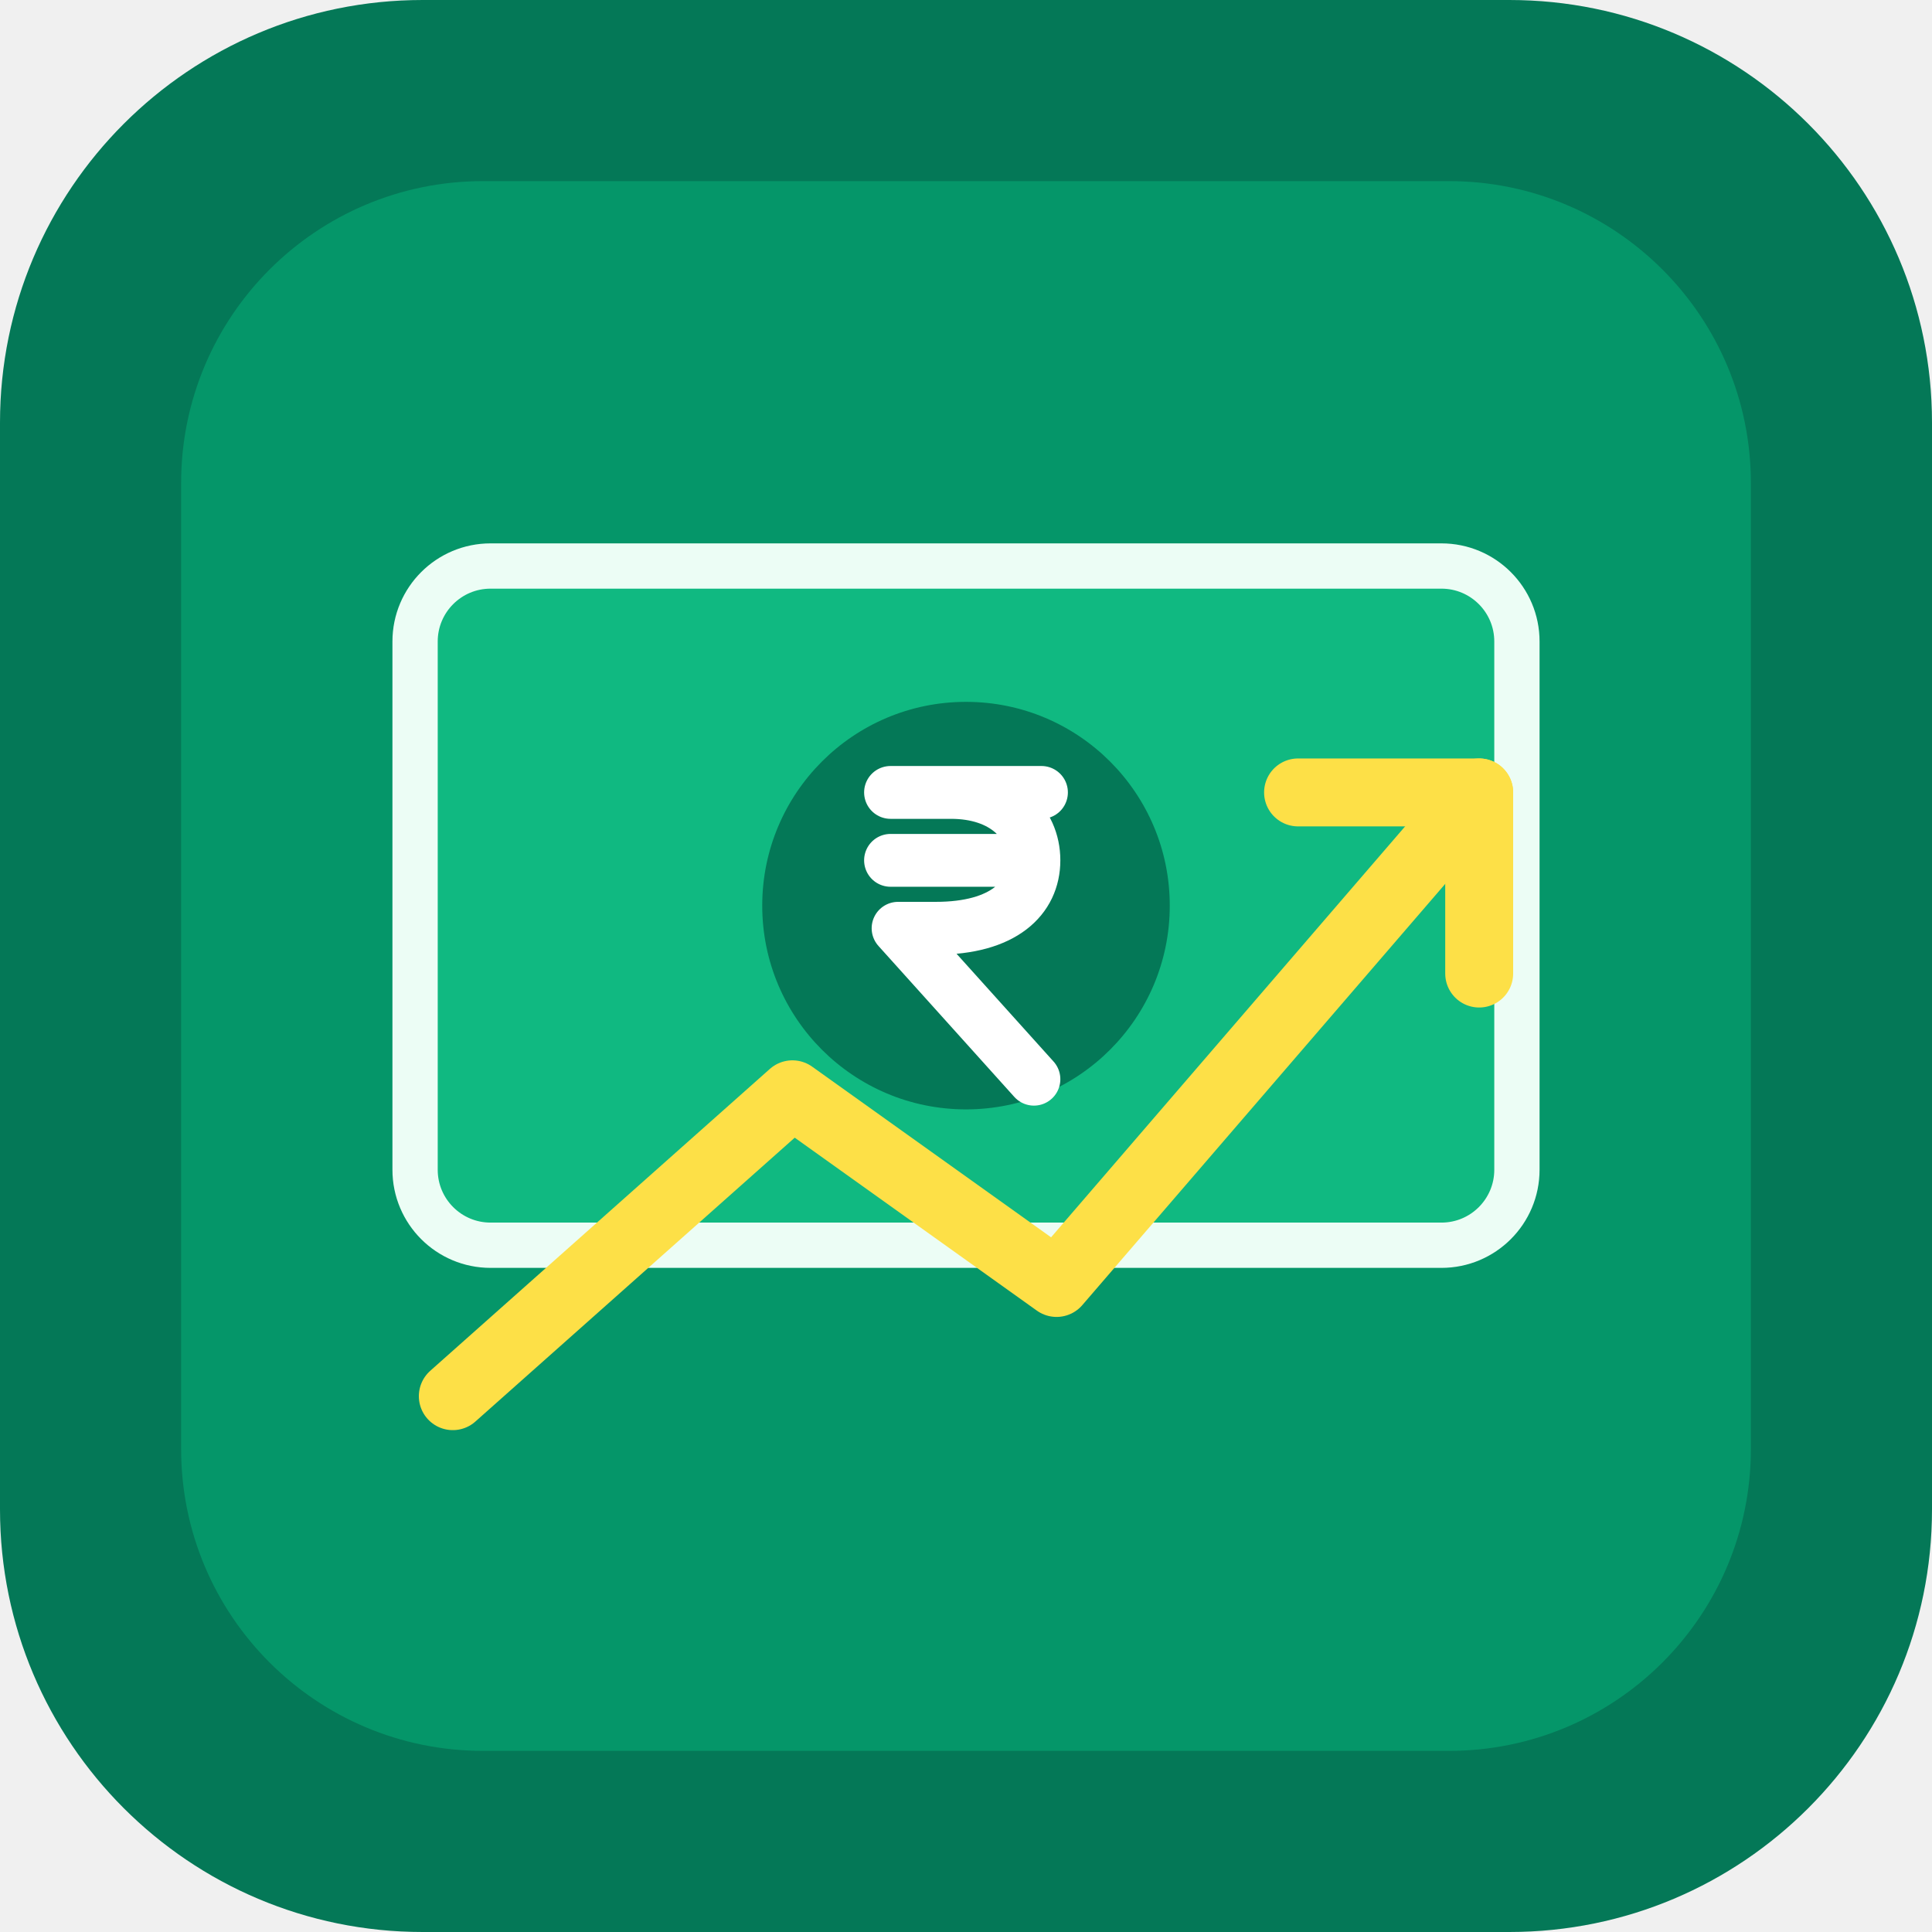
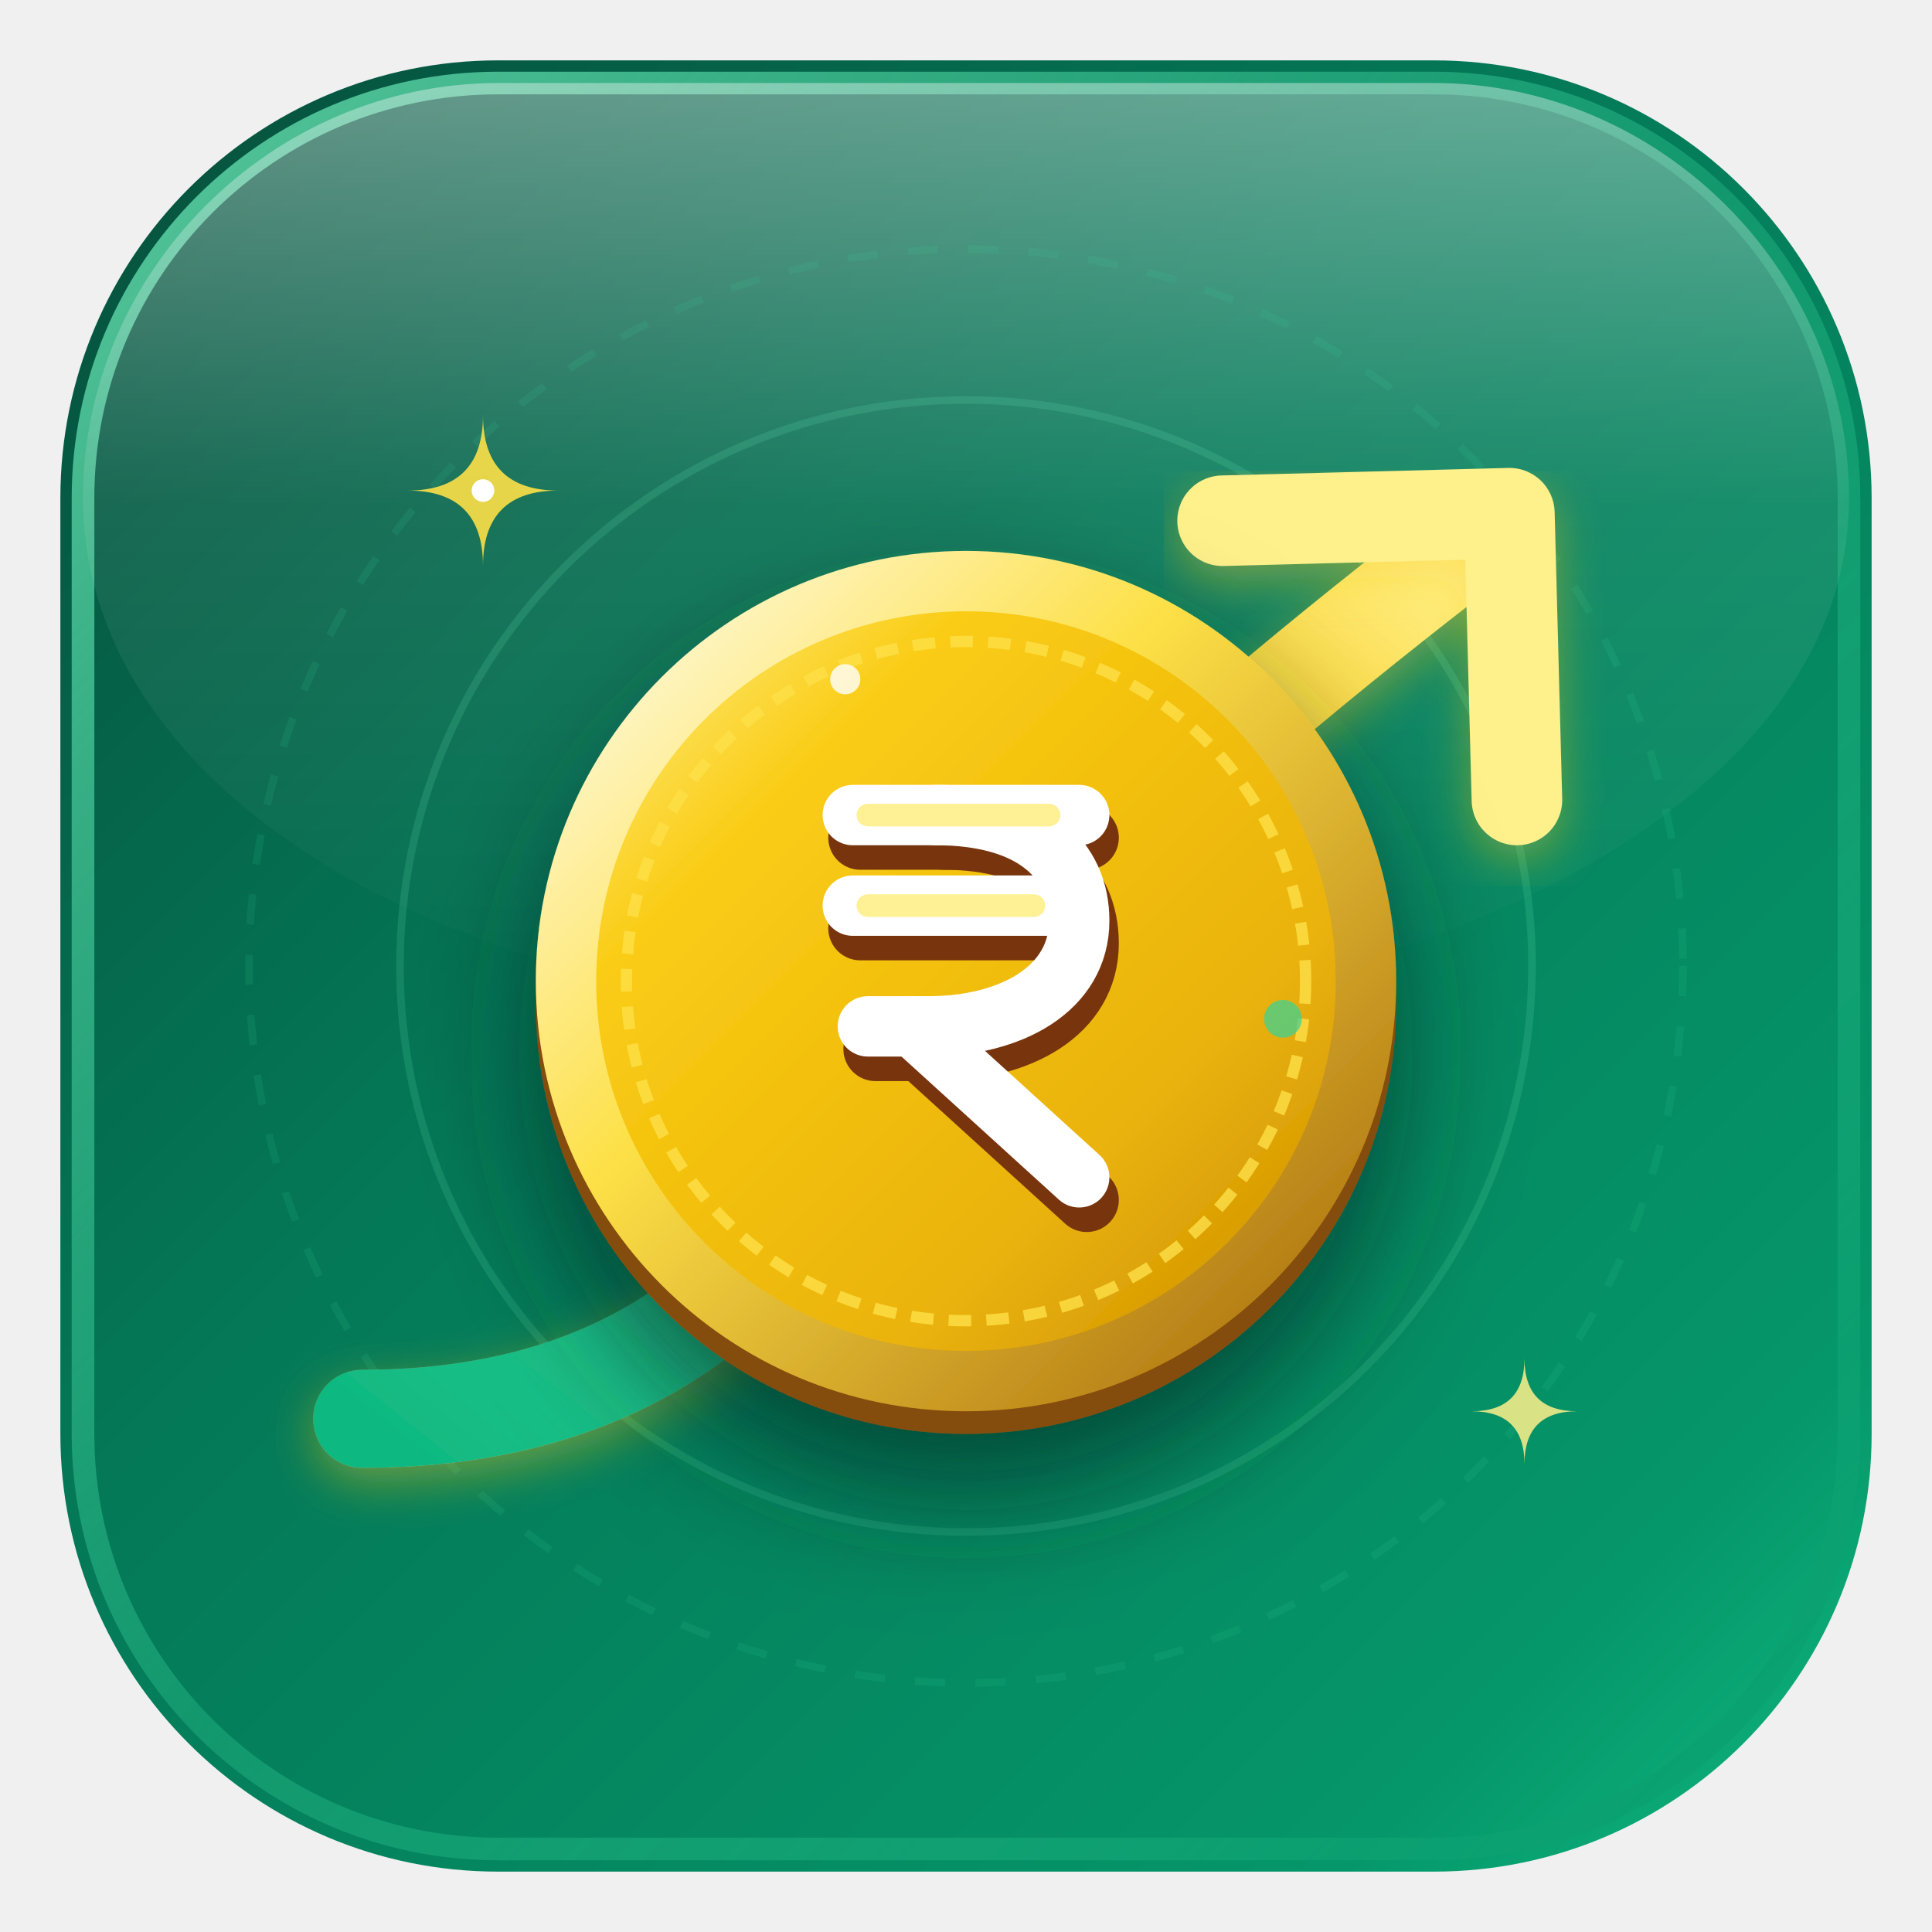
<svg xmlns="http://www.w3.org/2000/svg" viewBox="0 0 512 512" fill="none">
-   <rect width="512" height="512" rx="112" fill="#047857" />
-   <rect x="48" y="48" width="416" height="416" rx="80" fill="#059669" />
-   <rect x="110" y="150" width="292" height="180" rx="20" fill="#10B981" stroke="#ECFDF5" stroke-width="12" />
-   <circle cx="256" cy="240" r="54" fill="#047857" />
-   <path d="M236 210H276M236 228H272M252 210C266 210 274 218 274 228C274 238 266 246 248 246H238L274 286" stroke="#FFFFFF" stroke-width="14" stroke-linecap="round" stroke-linejoin="round" />
-   <path d="M120 370L210 290L280 340L392 210" stroke="#FDE047" stroke-width="18" stroke-linecap="round" stroke-linejoin="round" />
-   <path d="M344 210H392V258" stroke="#FDE047" stroke-width="18" stroke-linecap="round" stroke-linejoin="round" />
+   <defs>
+     <linearGradient id="bgGrad" x1="0%" y1="0%" x2="100%" y2="100%">
+       <stop offset="0%" stop-color="#064E3B" />
+       <stop offset="40%" stop-color="#047857" />
+       <stop offset="85%" stop-color="#059669" />
+       <stop offset="100%" stop-color="#10B981" />
+     </linearGradient>
+     <linearGradient id="glossGrad" x1="0%" y1="0%" x2="0%" y2="100%">
+       <stop offset="0%" stop-color="#FFFFFF" stop-opacity="0.38" />
+       <stop offset="45%" stop-color="#FFFFFF" stop-opacity="0.08" />
+       <stop offset="100%" stop-color="#FFFFFF" stop-opacity="0" />
+     </linearGradient>
+     <linearGradient id="goldCoinGrad" x1="0%" y1="0%" x2="100%" y2="100%">
+       <stop offset="0%" stop-color="#FEF08A" />
+       <stop offset="25%" stop-color="#FACC15" />
+       <stop offset="70%" stop-color="#EAB308" />
+       <stop offset="100%" stop-color="#CA8A04" />
+     </linearGradient>
+     <linearGradient id="goldBevel" x1="0%" y1="0%" x2="100%" y2="100%">
+       <stop offset="0%" stop-color="#FFFFFF" />
+       <stop offset="40%" stop-color="#FDE047" />
+       <stop offset="100%" stop-color="#A16207" />
+     </linearGradient>
+     <linearGradient id="arrowGrad" x1="0%" y1="100%" x2="100%" y2="0%">
+       <stop offset="0%" stop-color="#10B981" />
+       <stop offset="40%" stop-color="#34D399" />
+       <stop offset="75%" stop-color="#FACC15" />
+       <stop offset="100%" stop-color="#FEF08A" />
+     </linearGradient>
+     <filter id="coinShadow" x="-20%" y="-20%" width="150%" height="150%">
+       <feDropShadow dx="0" dy="16" stdDeviation="16" flood-color="#022c22" flood-opacity="0.65" />
+     </filter>
+     <filter id="glowShadow" x="-20%" y="-20%" width="150%" height="150%">
+       <feDropShadow dx="0" dy="10" stdDeviation="12" flood-color="#047857" flood-opacity="0.5" />
+       <feDropShadow dx="0" dy="4" stdDeviation="6" flood-color="#FACC15" flood-opacity="0.4" />
+     </filter>
+     <linearGradient id="borderGrad" x1="0%" y1="0%" x2="100%" y2="100%">
+       <stop offset="0%" stop-color="#6EE7B7" stop-opacity="0.8" />
+       <stop offset="50%" stop-color="#34D399" stop-opacity="0.3" />
+       <stop offset="100%" stop-color="#059669" stop-opacity="0.6" />
+     </linearGradient>
+   </defs>
+   <rect x="16" y="16" width="480" height="480" rx="116" fill="url(#bgGrad)" />
+   <rect x="22" y="22" width="468" height="468" rx="110" stroke="url(#borderGrad)" stroke-width="6" fill="none" />
+   <path d="M 22 132 C 22 72, 72 22, 132 22 L 380 22 C 440 22, 490 72, 490 132 C 490 220, 360 270, 256 270 C 120 270, 22 210, 22 132 Z" fill="url(#glossGrad)" />
+   <circle cx="256" cy="256" r="190" stroke="#34D399" stroke-opacity="0.12" stroke-width="2" stroke-dasharray="8 8" />
+   <circle cx="256" cy="256" r="150" stroke="#6EE7B7" stroke-opacity="0.16" stroke-width="2" />
+   <path d="M 96 376 Q 180 376 220 310 T 384 148" fill="none" stroke="url(#arrowGrad)" stroke-width="26" stroke-linecap="round" filter="url(#glowShadow)" />
+   <path d="M 324 138 L 400 136 L 402 212" fill="none" stroke="#FEF08A" stroke-width="24" stroke-linecap="round" stroke-linejoin="round" filter="url(#glowShadow)" />
+   <g filter="url(#coinShadow)">
+     <circle cx="256" cy="266" r="114" fill="#854D0E" />
+     <circle cx="256" cy="260" r="114" fill="url(#goldBevel)" />
+     <circle cx="256" cy="260" r="98" fill="url(#goldCoinGrad)" />
+     <circle cx="256" cy="260" r="90" stroke="#FDE047" stroke-width="3" stroke-dasharray="6 4" fill="none" stroke-opacity="0.8" />
+     <g transform="translate(2, 4)" stroke="#78350F" stroke-width="17" stroke-linecap="round" stroke-linejoin="round">
+       <path d="M 226 218 L 286 218" />
+       <path d="M 226 242 L 280 242" />
+       <path d="M 248 218 C 274 218, 286 230, 286 246 C 286 264, 268 274, 246 274 L 230 274" fill="none" />
+       <path d="M 242 274 L 286 314" />
+     </g>
+     <g stroke="#FFFFFF" stroke-width="16" stroke-linecap="round" stroke-linejoin="round">
+       <path d="M 226 216 L 286 216" />
+       <path d="M 226 240 L 280 240" />
+       <path d="M 248 216 C 274 216, 286 228, 286 244 C 286 262, 268 272, 246 272 L 230 272" fill="none" />
+       <path d="M 242 272 L 286 312" />
+     </g>
+     <g stroke="#FEF08A" stroke-width="6" stroke-linecap="round" stroke-linejoin="round" opacity="0.9">
+       <path d="M 230 216 L 278 216" />
+       <path d="M 230 240 L 274 240" />
+     </g>
+   </g>
+   <path d="M 128 110 Q 128 130 108 130 Q 128 130 128 150 Q 128 130 148 130 Q 128 130 128 110 Z" fill="#FDE047" opacity="0.9" />
+   <circle cx="128" cy="130" r="3" fill="#FFFFFF" />
+   <path d="M 404 360 Q 404 374 390 374 Q 404 374 404 388 Q 404 374 418 374 Q 404 374 404 360 Z" fill="#FEF08A" opacity="0.85" />
+   <circle cx="224" cy="180" r="4" fill="#FFFFFF" opacity="0.8" />
+   <circle cx="340" cy="270" r="5" fill="#34D399" opacity="0.7" />
</svg>
